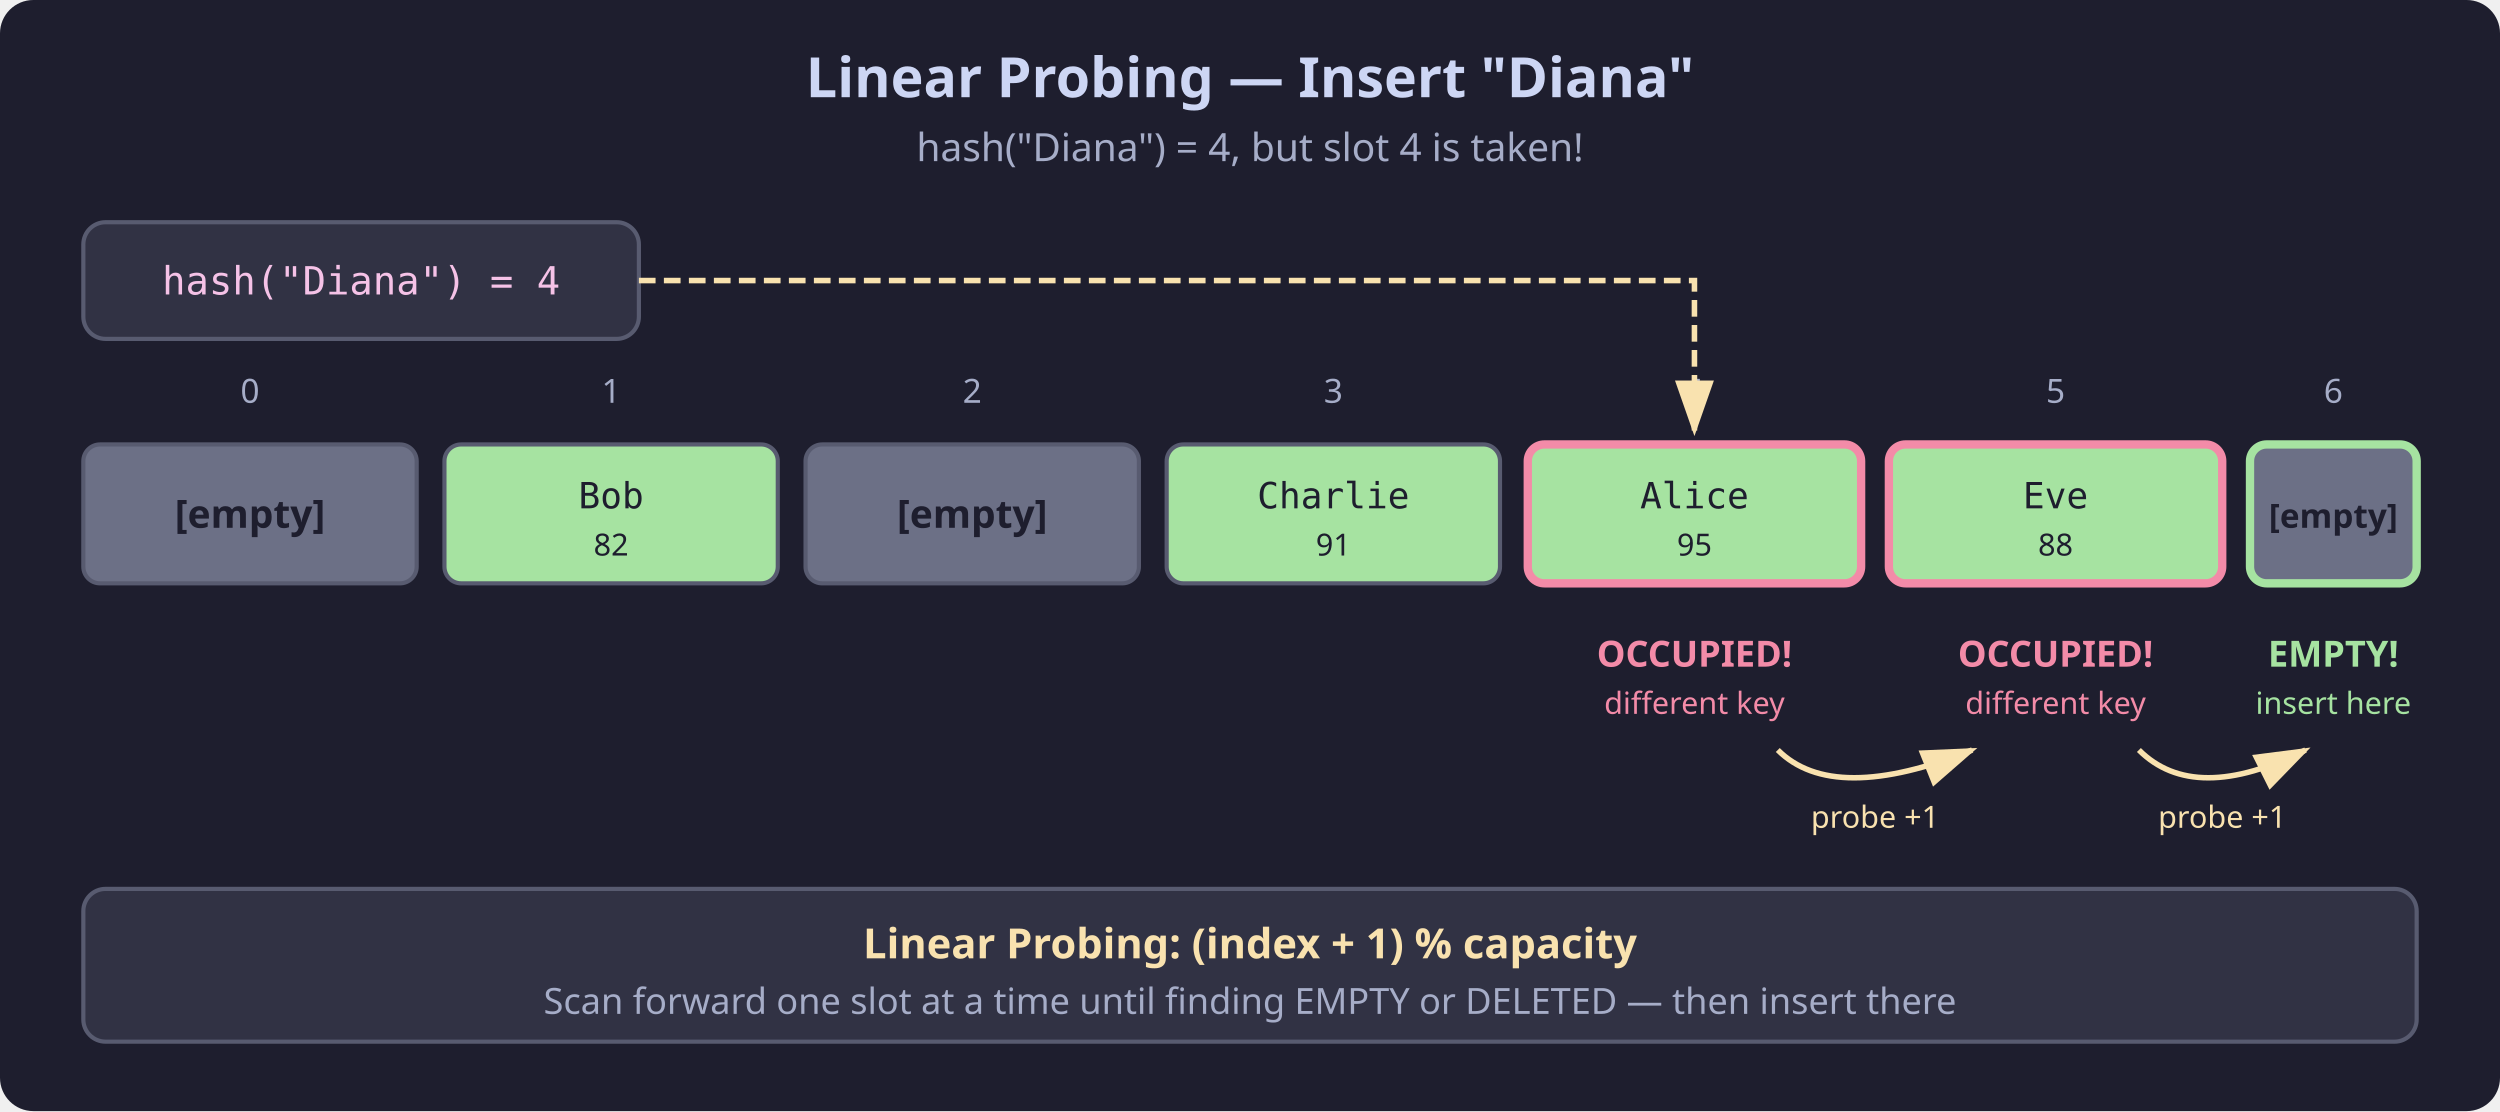
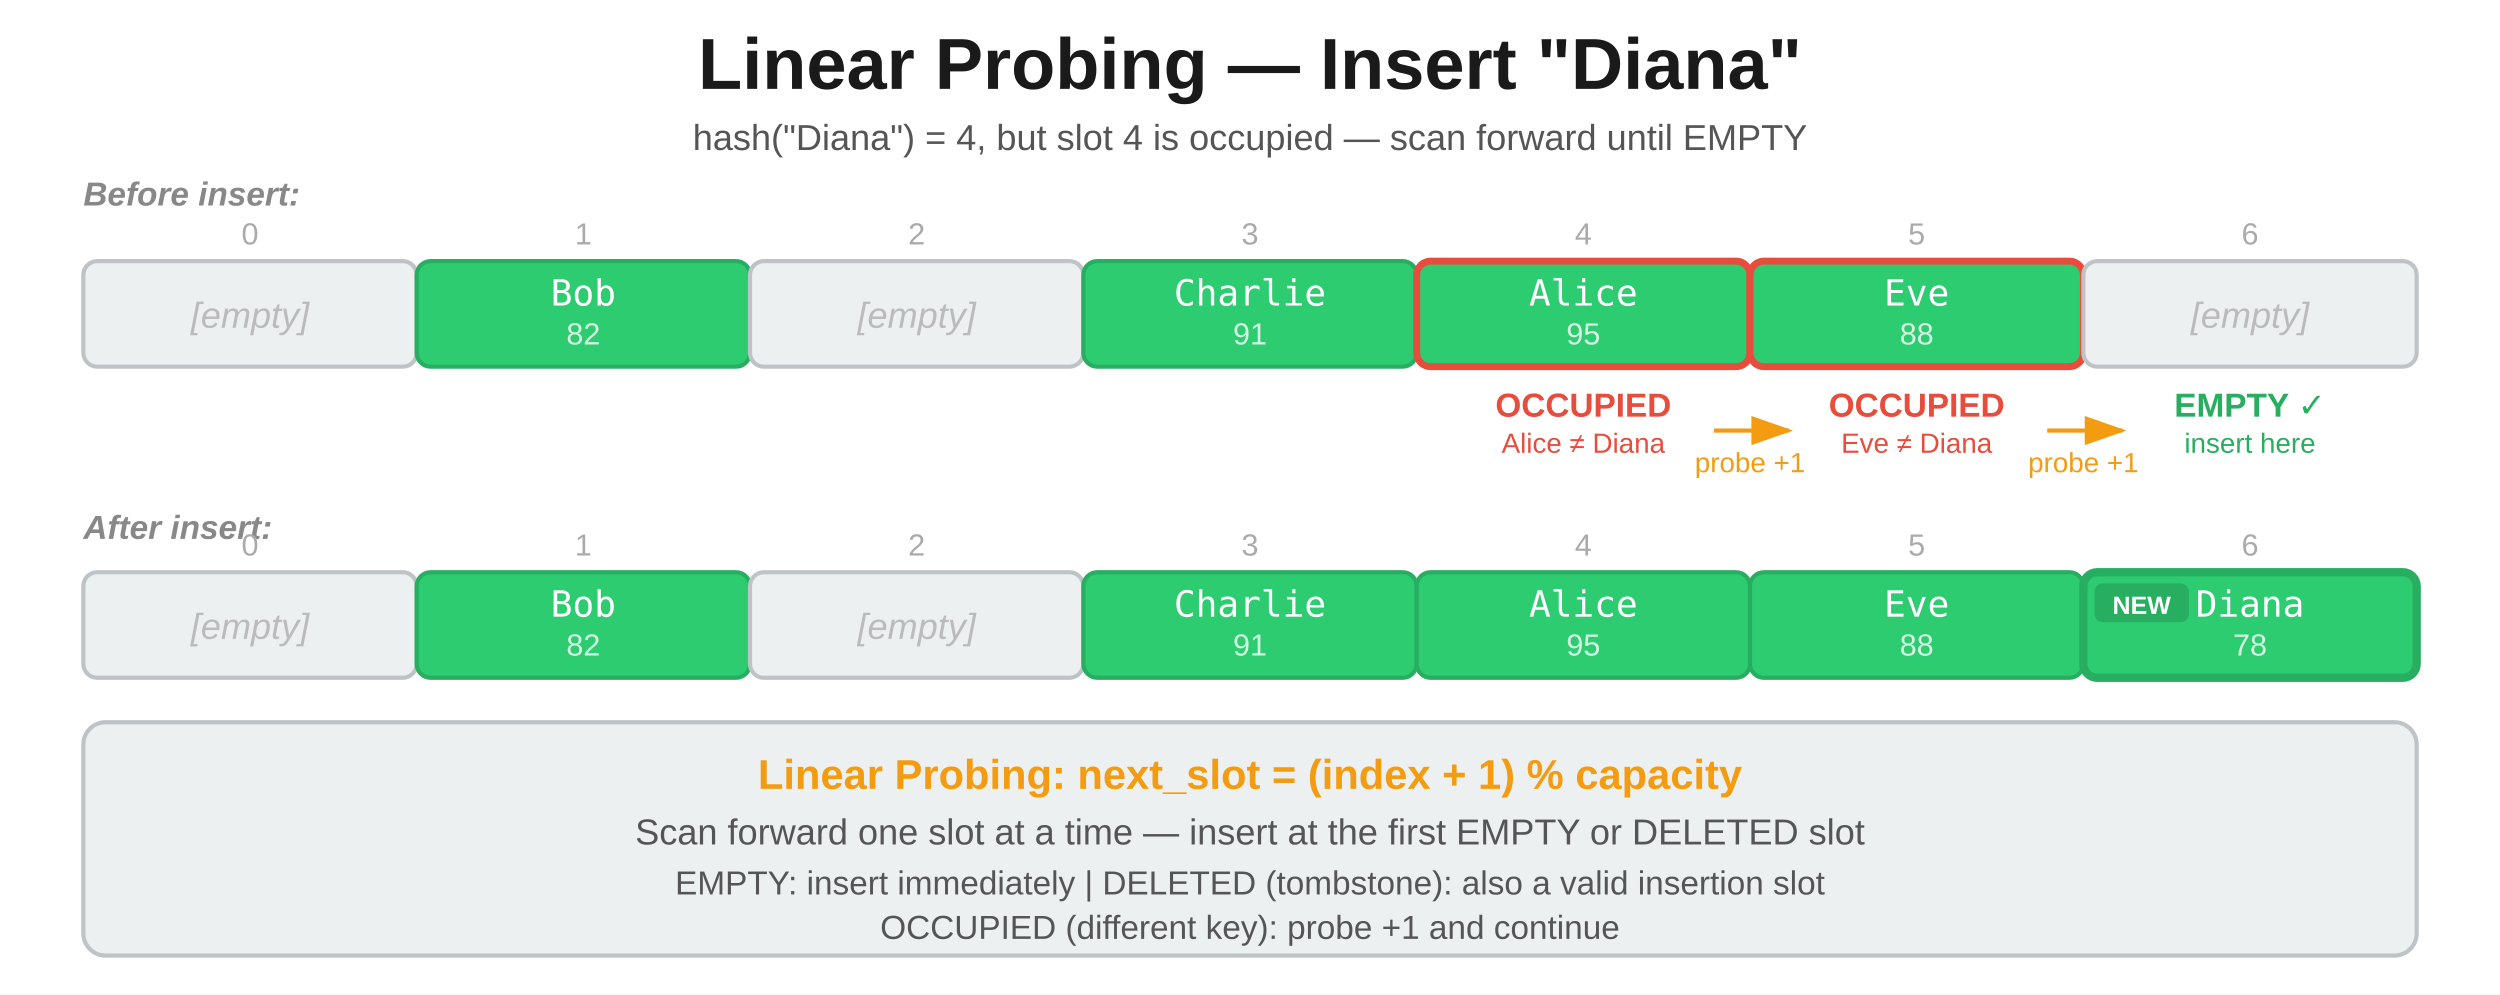
- <svg xmlns="http://www.w3.org/2000/svg" viewBox="0 0 900 400" font-family="sans-serif">
+ <svg xmlns="http://www.w3.org/2000/svg" viewBox="0 0 900 358" font-family="'Segoe UI', Arial, sans-serif">
+   <rect width="100%" height="100%" fill="white" />
  <defs>
-     <marker id="arrowYellow" markerWidth="10" markerHeight="7" refX="9" refY="3.5" orient="auto">
-       <polygon points="0 0, 10 3.5, 0 7" fill="#f9e2af" />
-     </marker>
-     <marker id="arrowGreen" markerWidth="10" markerHeight="7" refX="9" refY="3.5" orient="auto">
-       <polygon points="0 0, 10 3.5, 0 7" fill="#a6e3a1" />
+     <marker id="arrowOrange" markerWidth="10" markerHeight="7" refX="9" refY="3.5" orient="auto">
+       <polygon points="0 0, 10 3.5, 0 7" fill="#f39c12" />
    </marker>
  </defs>
-   <rect width="900" height="400" rx="12" fill="#1e1e2e" />
-   <text x="450" y="35" text-anchor="middle" fill="#cdd6f4" font-size="20" font-weight="bold">Linear Probing — Insert "Diana"</text>
-   <text x="450" y="58" text-anchor="middle" fill="#a6adc8" font-size="14">hash("Diana") = 4, but slot 4 is taken!</text>
-   <rect x="30" y="80" width="200" height="42" rx="8" fill="#313244" stroke="#585b70" stroke-width="1.5" />
-   <text x="130" y="106" text-anchor="middle" fill="#f5c2e7" font-size="14" font-family="monospace">hash("Diana") = 4</text>
-   <rect x="30" y="160" width="120" height="50" rx="6" fill="#6c7086" stroke="#585b70" stroke-width="1.5" />
-   <text x="90" y="190" text-anchor="middle" fill="#1e1e2e" font-size="14" font-weight="bold">[empty]</text>
-   <text x="90" y="145" text-anchor="middle" fill="#a6adc8" font-size="12">0</text>
-   <rect x="160" y="160" width="120" height="50" rx="6" fill="#a6e3a1" stroke="#585b70" stroke-width="1.5" />
-   <text x="220" y="183" text-anchor="middle" fill="#1e1e2e" font-size="13" font-family="monospace">Bob</text>
-   <text x="220" y="200" text-anchor="middle" fill="#1e1e2e" font-size="11">82</text>
-   <text x="220" y="145" text-anchor="middle" fill="#a6adc8" font-size="12">1</text>
-   <rect x="290" y="160" width="120" height="50" rx="6" fill="#6c7086" stroke="#585b70" stroke-width="1.5" />
-   <text x="350" y="190" text-anchor="middle" fill="#1e1e2e" font-size="14" font-weight="bold">[empty]</text>
-   <text x="350" y="145" text-anchor="middle" fill="#a6adc8" font-size="12">2</text>
-   <rect x="420" y="160" width="120" height="50" rx="6" fill="#a6e3a1" stroke="#585b70" stroke-width="1.5" />
-   <text x="480" y="183" text-anchor="middle" fill="#1e1e2e" font-size="13" font-family="monospace">Charlie</text>
-   <text x="480" y="200" text-anchor="middle" fill="#1e1e2e" font-size="11">91</text>
-   <text x="480" y="145" text-anchor="middle" fill="#a6adc8" font-size="12">3</text>
-   <rect x="550" y="160" width="120" height="50" rx="6" fill="#a6e3a1" stroke="#f38ba8" stroke-width="3" />
-   <text x="610" y="183" text-anchor="middle" fill="#1e1e2e" font-size="13" font-family="monospace">Alice</text>
-   <text x="610" y="200" text-anchor="middle" fill="#1e1e2e" font-size="11">95</text>
-   <text x="610" y="145" text-anchor="middle" fill="#a6adc8" font-size="12">4</text>
-   <rect x="680" y="160" width="120" height="50" rx="6" fill="#a6e3a1" stroke="#f38ba8" stroke-width="3" />
-   <text x="740" y="183" text-anchor="middle" fill="#1e1e2e" font-size="13" font-family="monospace">Eve</text>
-   <text x="740" y="200" text-anchor="middle" fill="#1e1e2e" font-size="11">88</text>
-   <text x="740" y="145" text-anchor="middle" fill="#a6adc8" font-size="12">5</text>
-   <rect x="810" y="160" width="60" height="50" rx="6" fill="#6c7086" stroke="#a6e3a1" stroke-width="3" />
-   <text x="840" y="190" text-anchor="middle" fill="#1e1e2e" font-size="12" font-weight="bold">[empty]</text>
-   <text x="840" y="145" text-anchor="middle" fill="#a6adc8" font-size="12">6</text>
-   <path d="M230,101 L610,101 L610,155" stroke="#f9e2af" stroke-width="2" fill="none" marker-end="url(#arrowYellow)" stroke-dasharray="6,3" />
-   <text x="610" y="240" text-anchor="middle" fill="#f38ba8" font-size="13" font-weight="bold">OCCUPIED!</text>
-   <text x="610" y="257" text-anchor="middle" fill="#f38ba8" font-size="11">different key</text>
-   <path d="M640,270 Q660,290 710,270" stroke="#f9e2af" stroke-width="2" fill="none" marker-end="url(#arrowYellow)" />
-   <text x="675" y="298" text-anchor="middle" fill="#f9e2af" font-size="11">probe +1</text>
-   <text x="740" y="240" text-anchor="middle" fill="#f38ba8" font-size="13" font-weight="bold">OCCUPIED!</text>
-   <text x="740" y="257" text-anchor="middle" fill="#f38ba8" font-size="11">different key</text>
-   <path d="M770,270 Q790,290 830,270" stroke="#f9e2af" stroke-width="2" fill="none" marker-end="url(#arrowYellow)" />
-   <text x="800" y="298" text-anchor="middle" fill="#f9e2af" font-size="11">probe +1</text>
-   <text x="840" y="240" text-anchor="middle" fill="#a6e3a1" font-size="13" font-weight="bold">EMPTY!</text>
-   <text x="840" y="257" text-anchor="middle" fill="#a6e3a1" font-size="11">insert here</text>
-   <rect x="30" y="320" width="840" height="55" rx="8" fill="#313244" stroke="#585b70" stroke-width="1.5" />
-   <text x="450" y="345" text-anchor="middle" fill="#f9e2af" font-size="15" font-weight="bold">Linear Probing: (index + 1) % capacity</text>
-   <text x="450" y="365" text-anchor="middle" fill="#a6adc8" font-size="13">Scan forward one slot at a time until finding EMPTY or DELETED — then insert there</text>
+   <text x="450" y="32" text-anchor="middle" fill="#1a1a1a" font-size="26" font-weight="bold">Linear Probing — Insert "Diana"</text>
+   <text x="450" y="54" text-anchor="middle" fill="#555" font-size="13">hash("Diana") = 4, but slot 4 is occupied — scan forward until EMPTY</text>
+   <text x="30" y="74" text-anchor="start" fill="#888" font-size="12" font-weight="bold" font-style="italic">Before insert:</text>
+   <text x="90" y="88" text-anchor="middle" fill="#aaa" font-size="11">0</text>
+   <text x="210" y="88" text-anchor="middle" fill="#aaa" font-size="11">1</text>
+   <text x="330" y="88" text-anchor="middle" fill="#aaa" font-size="11">2</text>
+   <text x="450" y="88" text-anchor="middle" fill="#aaa" font-size="11">3</text>
+   <text x="570" y="88" text-anchor="middle" fill="#aaa" font-size="11">4</text>
+   <text x="690" y="88" text-anchor="middle" fill="#aaa" font-size="11">5</text>
+   <text x="810" y="88" text-anchor="middle" fill="#aaa" font-size="11">6</text>
+   <rect x="30" y="94" width="120" height="38" rx="5" fill="#ecf0f1" stroke="#bdc3c7" stroke-width="1.5" />
+   <text x="90" y="118" text-anchor="middle" fill="#bbb" font-size="13" font-style="italic">[empty]</text>
+   <rect x="150" y="94" width="120" height="38" rx="5" fill="#2ecc71" stroke="#27ae60" stroke-width="1.5" />
+   <text x="210" y="110" text-anchor="middle" fill="#fff" font-size="13" font-family="'Consolas',monospace">Bob</text>
+   <text x="210" y="124" text-anchor="middle" fill="#d5f5e3" font-size="11">82</text>
+   <rect x="270" y="94" width="120" height="38" rx="5" fill="#ecf0f1" stroke="#bdc3c7" stroke-width="1.5" />
+   <text x="330" y="118" text-anchor="middle" fill="#bbb" font-size="13" font-style="italic">[empty]</text>
+   <rect x="390" y="94" width="120" height="38" rx="5" fill="#2ecc71" stroke="#27ae60" stroke-width="1.5" />
+   <text x="450" y="110" text-anchor="middle" fill="#fff" font-size="13" font-family="'Consolas',monospace">Charlie</text>
+   <text x="450" y="124" text-anchor="middle" fill="#d5f5e3" font-size="11">91</text>
+   <rect x="510" y="94" width="120" height="38" rx="5" fill="#2ecc71" stroke="#e74c3c" stroke-width="2.5" />
+   <text x="570" y="110" text-anchor="middle" fill="#fff" font-size="13" font-family="'Consolas',monospace">Alice</text>
+   <text x="570" y="124" text-anchor="middle" fill="#d5f5e3" font-size="11">95</text>
+   <rect x="630" y="94" width="120" height="38" rx="5" fill="#2ecc71" stroke="#e74c3c" stroke-width="2.5" />
+   <text x="690" y="110" text-anchor="middle" fill="#fff" font-size="13" font-family="'Consolas',monospace">Eve</text>
+   <text x="690" y="124" text-anchor="middle" fill="#d5f5e3" font-size="11">88</text>
+   <rect x="750" y="94" width="120" height="38" rx="5" fill="#ecf0f1" stroke="#bdc3c7" stroke-width="1.5" />
+   <text x="810" y="118" text-anchor="middle" fill="#bbb" font-size="13" font-style="italic">[empty]</text>
+   <text x="570" y="150" text-anchor="middle" fill="#e74c3c" font-size="12" font-weight="bold">OCCUPIED</text>
+   <text x="570" y="163" text-anchor="middle" fill="#e74c3c" font-size="10">Alice ≠ Diana</text>
+   <line x1="617" y1="155" x2="644" y2="155" stroke="#f39c12" stroke-width="1.5" marker-end="url(#arrowOrange)" />
+   <text x="630" y="170" text-anchor="middle" fill="#f39c12" font-size="10">probe +1</text>
+   <text x="690" y="150" text-anchor="middle" fill="#e74c3c" font-size="12" font-weight="bold">OCCUPIED</text>
+   <text x="690" y="163" text-anchor="middle" fill="#e74c3c" font-size="10">Eve ≠ Diana</text>
+   <line x1="737" y1="155" x2="764" y2="155" stroke="#f39c12" stroke-width="1.5" marker-end="url(#arrowOrange)" />
+   <text x="750" y="170" text-anchor="middle" fill="#f39c12" font-size="10">probe +1</text>
+   <text x="810" y="150" text-anchor="middle" fill="#27ae60" font-size="12" font-weight="bold">EMPTY ✓</text>
+   <text x="810" y="163" text-anchor="middle" fill="#27ae60" font-size="10">insert here</text>
+   <text x="30" y="194" text-anchor="start" fill="#888" font-size="12" font-weight="bold" font-style="italic">After insert:</text>
+   <text x="90" y="200" text-anchor="middle" fill="#aaa" font-size="11">0</text>
+   <text x="210" y="200" text-anchor="middle" fill="#aaa" font-size="11">1</text>
+   <text x="330" y="200" text-anchor="middle" fill="#aaa" font-size="11">2</text>
+   <text x="450" y="200" text-anchor="middle" fill="#aaa" font-size="11">3</text>
+   <text x="570" y="200" text-anchor="middle" fill="#aaa" font-size="11">4</text>
+   <text x="690" y="200" text-anchor="middle" fill="#aaa" font-size="11">5</text>
+   <text x="810" y="200" text-anchor="middle" fill="#aaa" font-size="11">6</text>
+   <rect x="30" y="206" width="120" height="38" rx="5" fill="#ecf0f1" stroke="#bdc3c7" stroke-width="1.5" />
+   <text x="90" y="230" text-anchor="middle" fill="#bbb" font-size="13" font-style="italic">[empty]</text>
+   <rect x="150" y="206" width="120" height="38" rx="5" fill="#2ecc71" stroke="#27ae60" stroke-width="1.5" />
+   <text x="210" y="222" text-anchor="middle" fill="#fff" font-size="13" font-family="'Consolas',monospace">Bob</text>
+   <text x="210" y="236" text-anchor="middle" fill="#d5f5e3" font-size="11">82</text>
+   <rect x="270" y="206" width="120" height="38" rx="5" fill="#ecf0f1" stroke="#bdc3c7" stroke-width="1.5" />
+   <text x="330" y="230" text-anchor="middle" fill="#bbb" font-size="13" font-style="italic">[empty]</text>
+   <rect x="390" y="206" width="120" height="38" rx="5" fill="#2ecc71" stroke="#27ae60" stroke-width="1.5" />
+   <text x="450" y="222" text-anchor="middle" fill="#fff" font-size="13" font-family="'Consolas',monospace">Charlie</text>
+   <text x="450" y="236" text-anchor="middle" fill="#d5f5e3" font-size="11">91</text>
+   <rect x="510" y="206" width="120" height="38" rx="5" fill="#2ecc71" stroke="#27ae60" stroke-width="1.5" />
+   <text x="570" y="222" text-anchor="middle" fill="#fff" font-size="13" font-family="'Consolas',monospace">Alice</text>
+   <text x="570" y="236" text-anchor="middle" fill="#d5f5e3" font-size="11">95</text>
+   <rect x="630" y="206" width="120" height="38" rx="5" fill="#2ecc71" stroke="#27ae60" stroke-width="1.5" />
+   <text x="690" y="222" text-anchor="middle" fill="#fff" font-size="13" font-family="'Consolas',monospace">Eve</text>
+   <text x="690" y="236" text-anchor="middle" fill="#d5f5e3" font-size="11">88</text>
+   <rect x="750" y="206" width="120" height="38" rx="5" fill="#2ecc71" stroke="#27ae60" stroke-width="3" />
+   <text x="810" y="222" text-anchor="middle" fill="#fff" font-size="13" font-family="'Consolas',monospace">Diana</text>
+   <text x="810" y="236" text-anchor="middle" fill="#d5f5e3" font-size="11">78</text>
+   <rect x="754" y="210" width="34" height="14" rx="3" fill="#27ae60" />
+   <text x="771" y="221" text-anchor="middle" fill="#fff" font-size="9" font-weight="bold">NEW</text>
+   <rect x="30" y="260" width="840" height="84" rx="8" fill="#ecf0f1" stroke="#bdc3c7" stroke-width="1.5" />
+   <text x="450" y="284" text-anchor="middle" fill="#f39c12" font-size="15" font-weight="bold">Linear Probing: next_slot = (index + 1) % capacity</text>
+   <text x="450" y="304" text-anchor="middle" fill="#555" font-size="13">Scan forward one slot at a time — insert at the first EMPTY or DELETED slot</text>
+   <text x="450" y="322" text-anchor="middle" fill="#555" font-size="12">EMPTY: insert immediately   |   DELETED (tombstone): also a valid insertion slot</text>
+   <text x="450" y="338" text-anchor="middle" fill="#555" font-size="12">OCCUPIED (different key): probe +1 and continue</text>
</svg>
